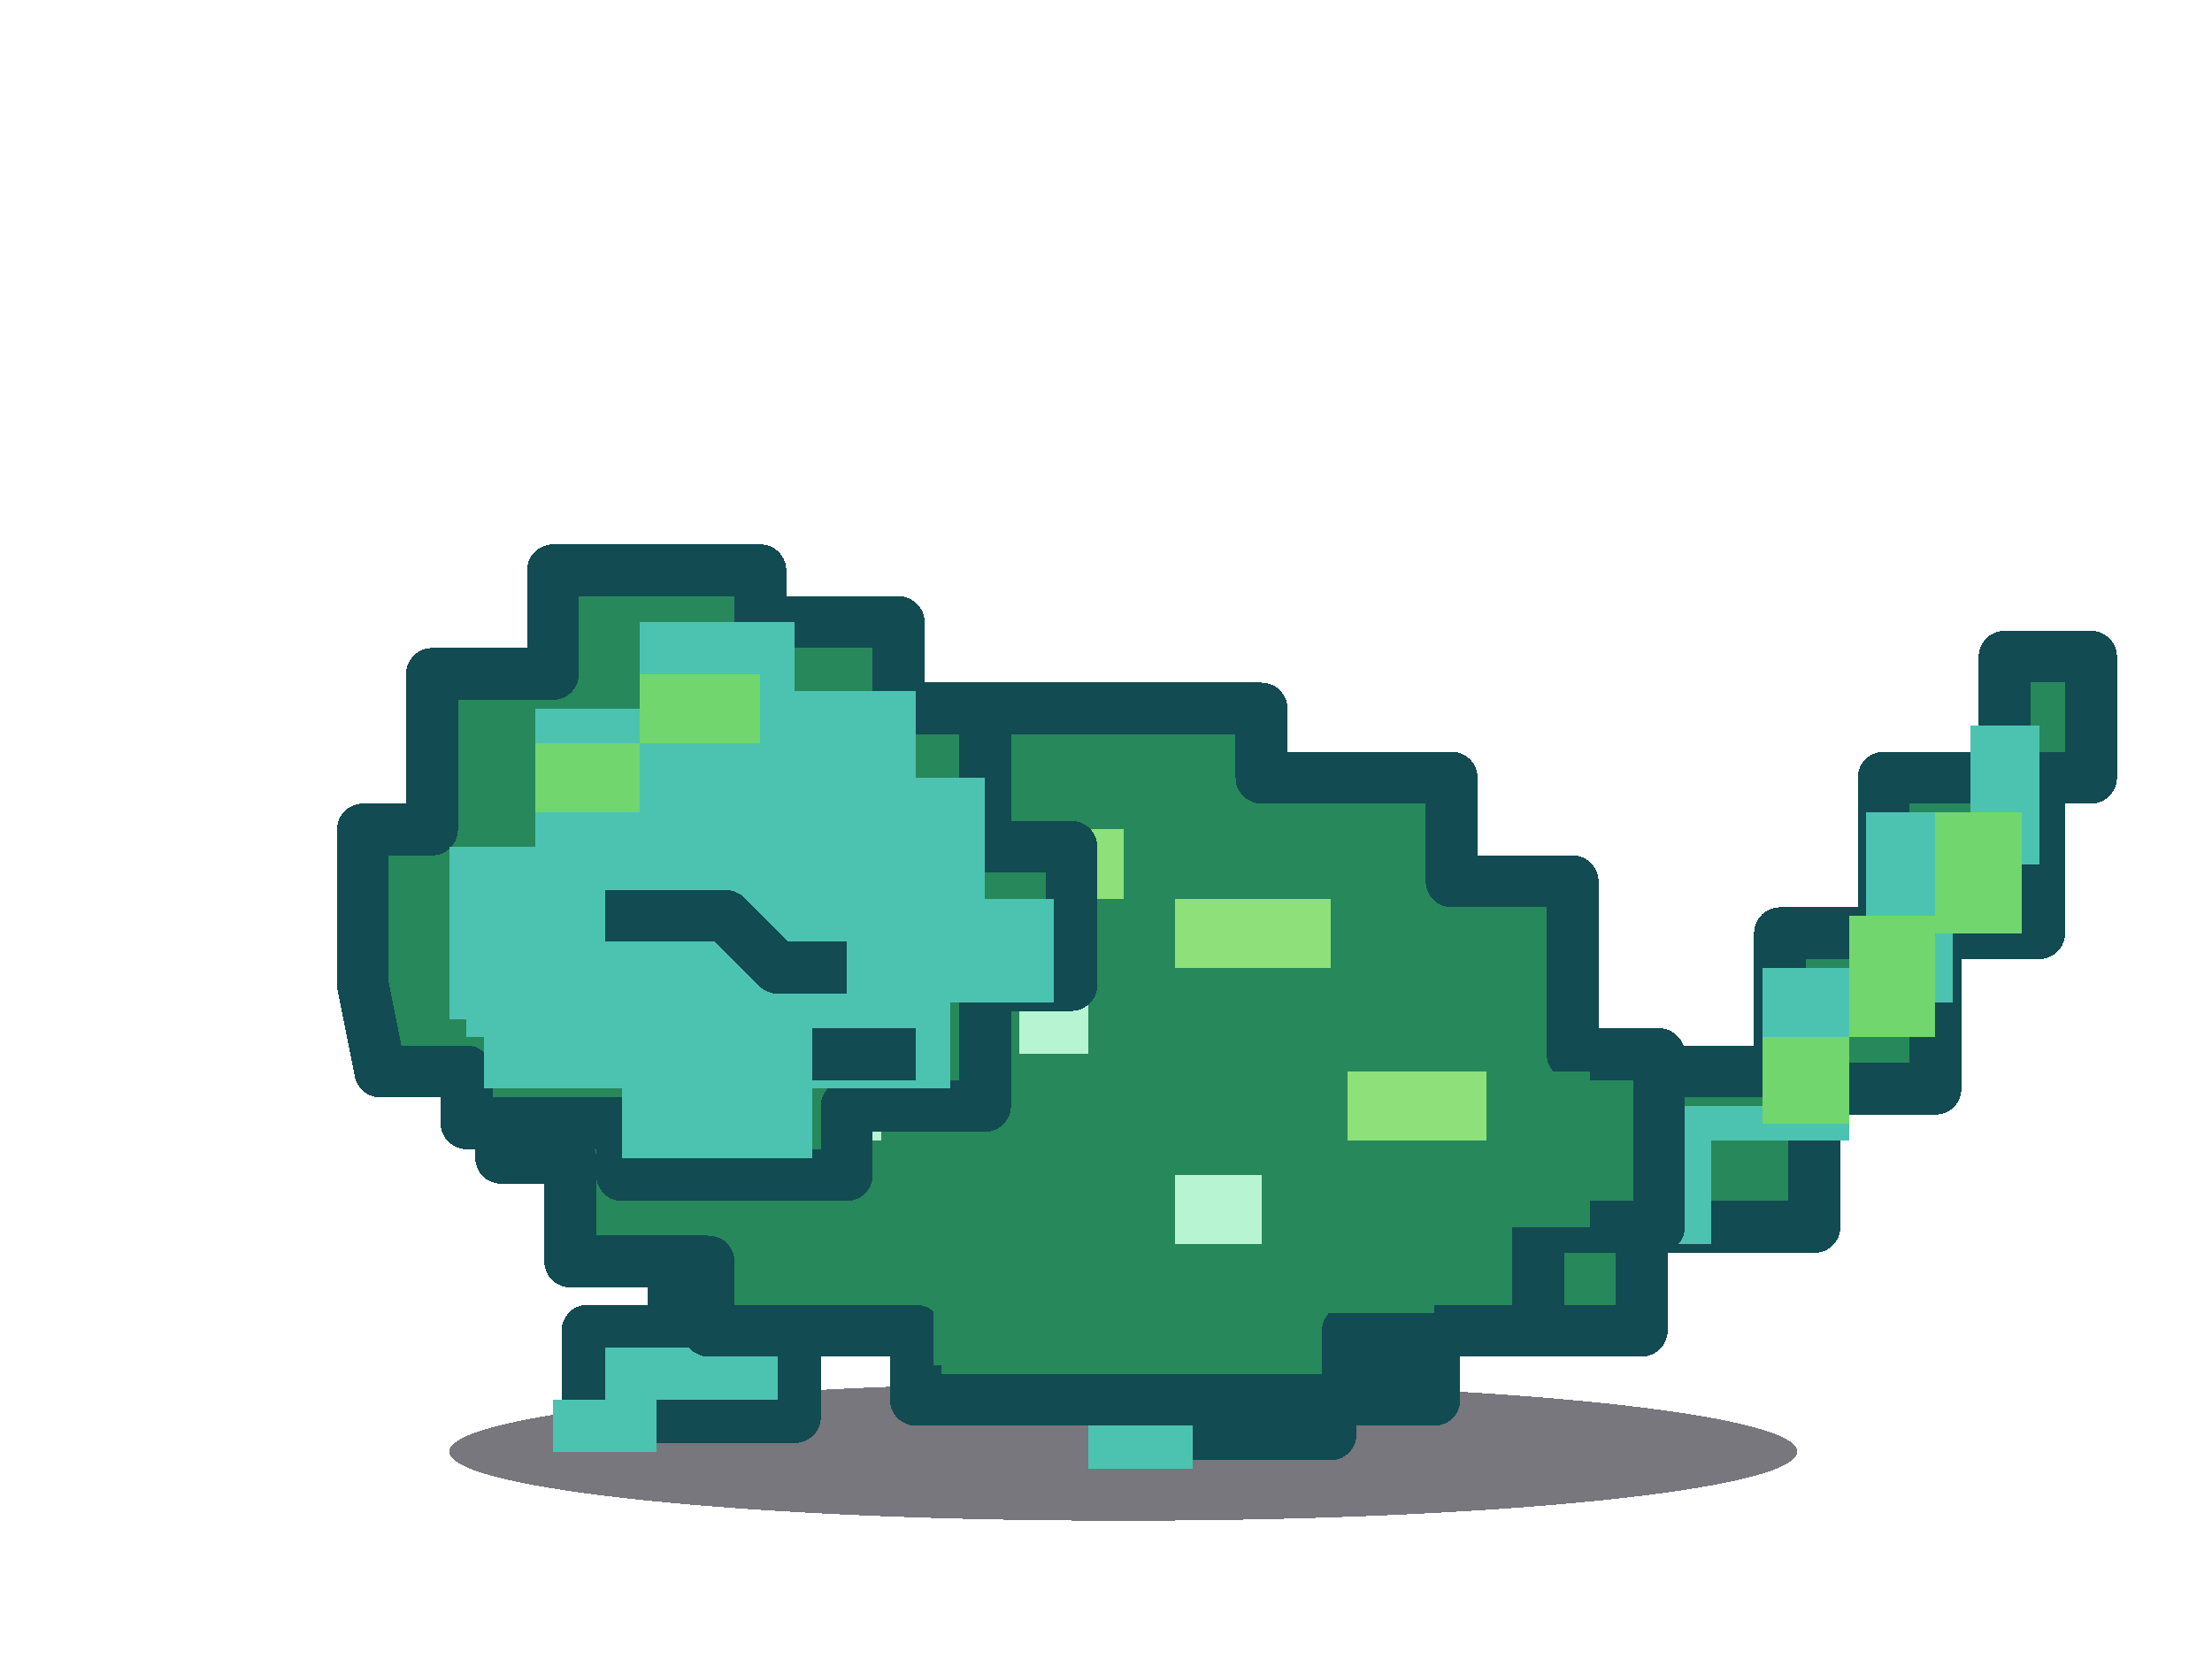
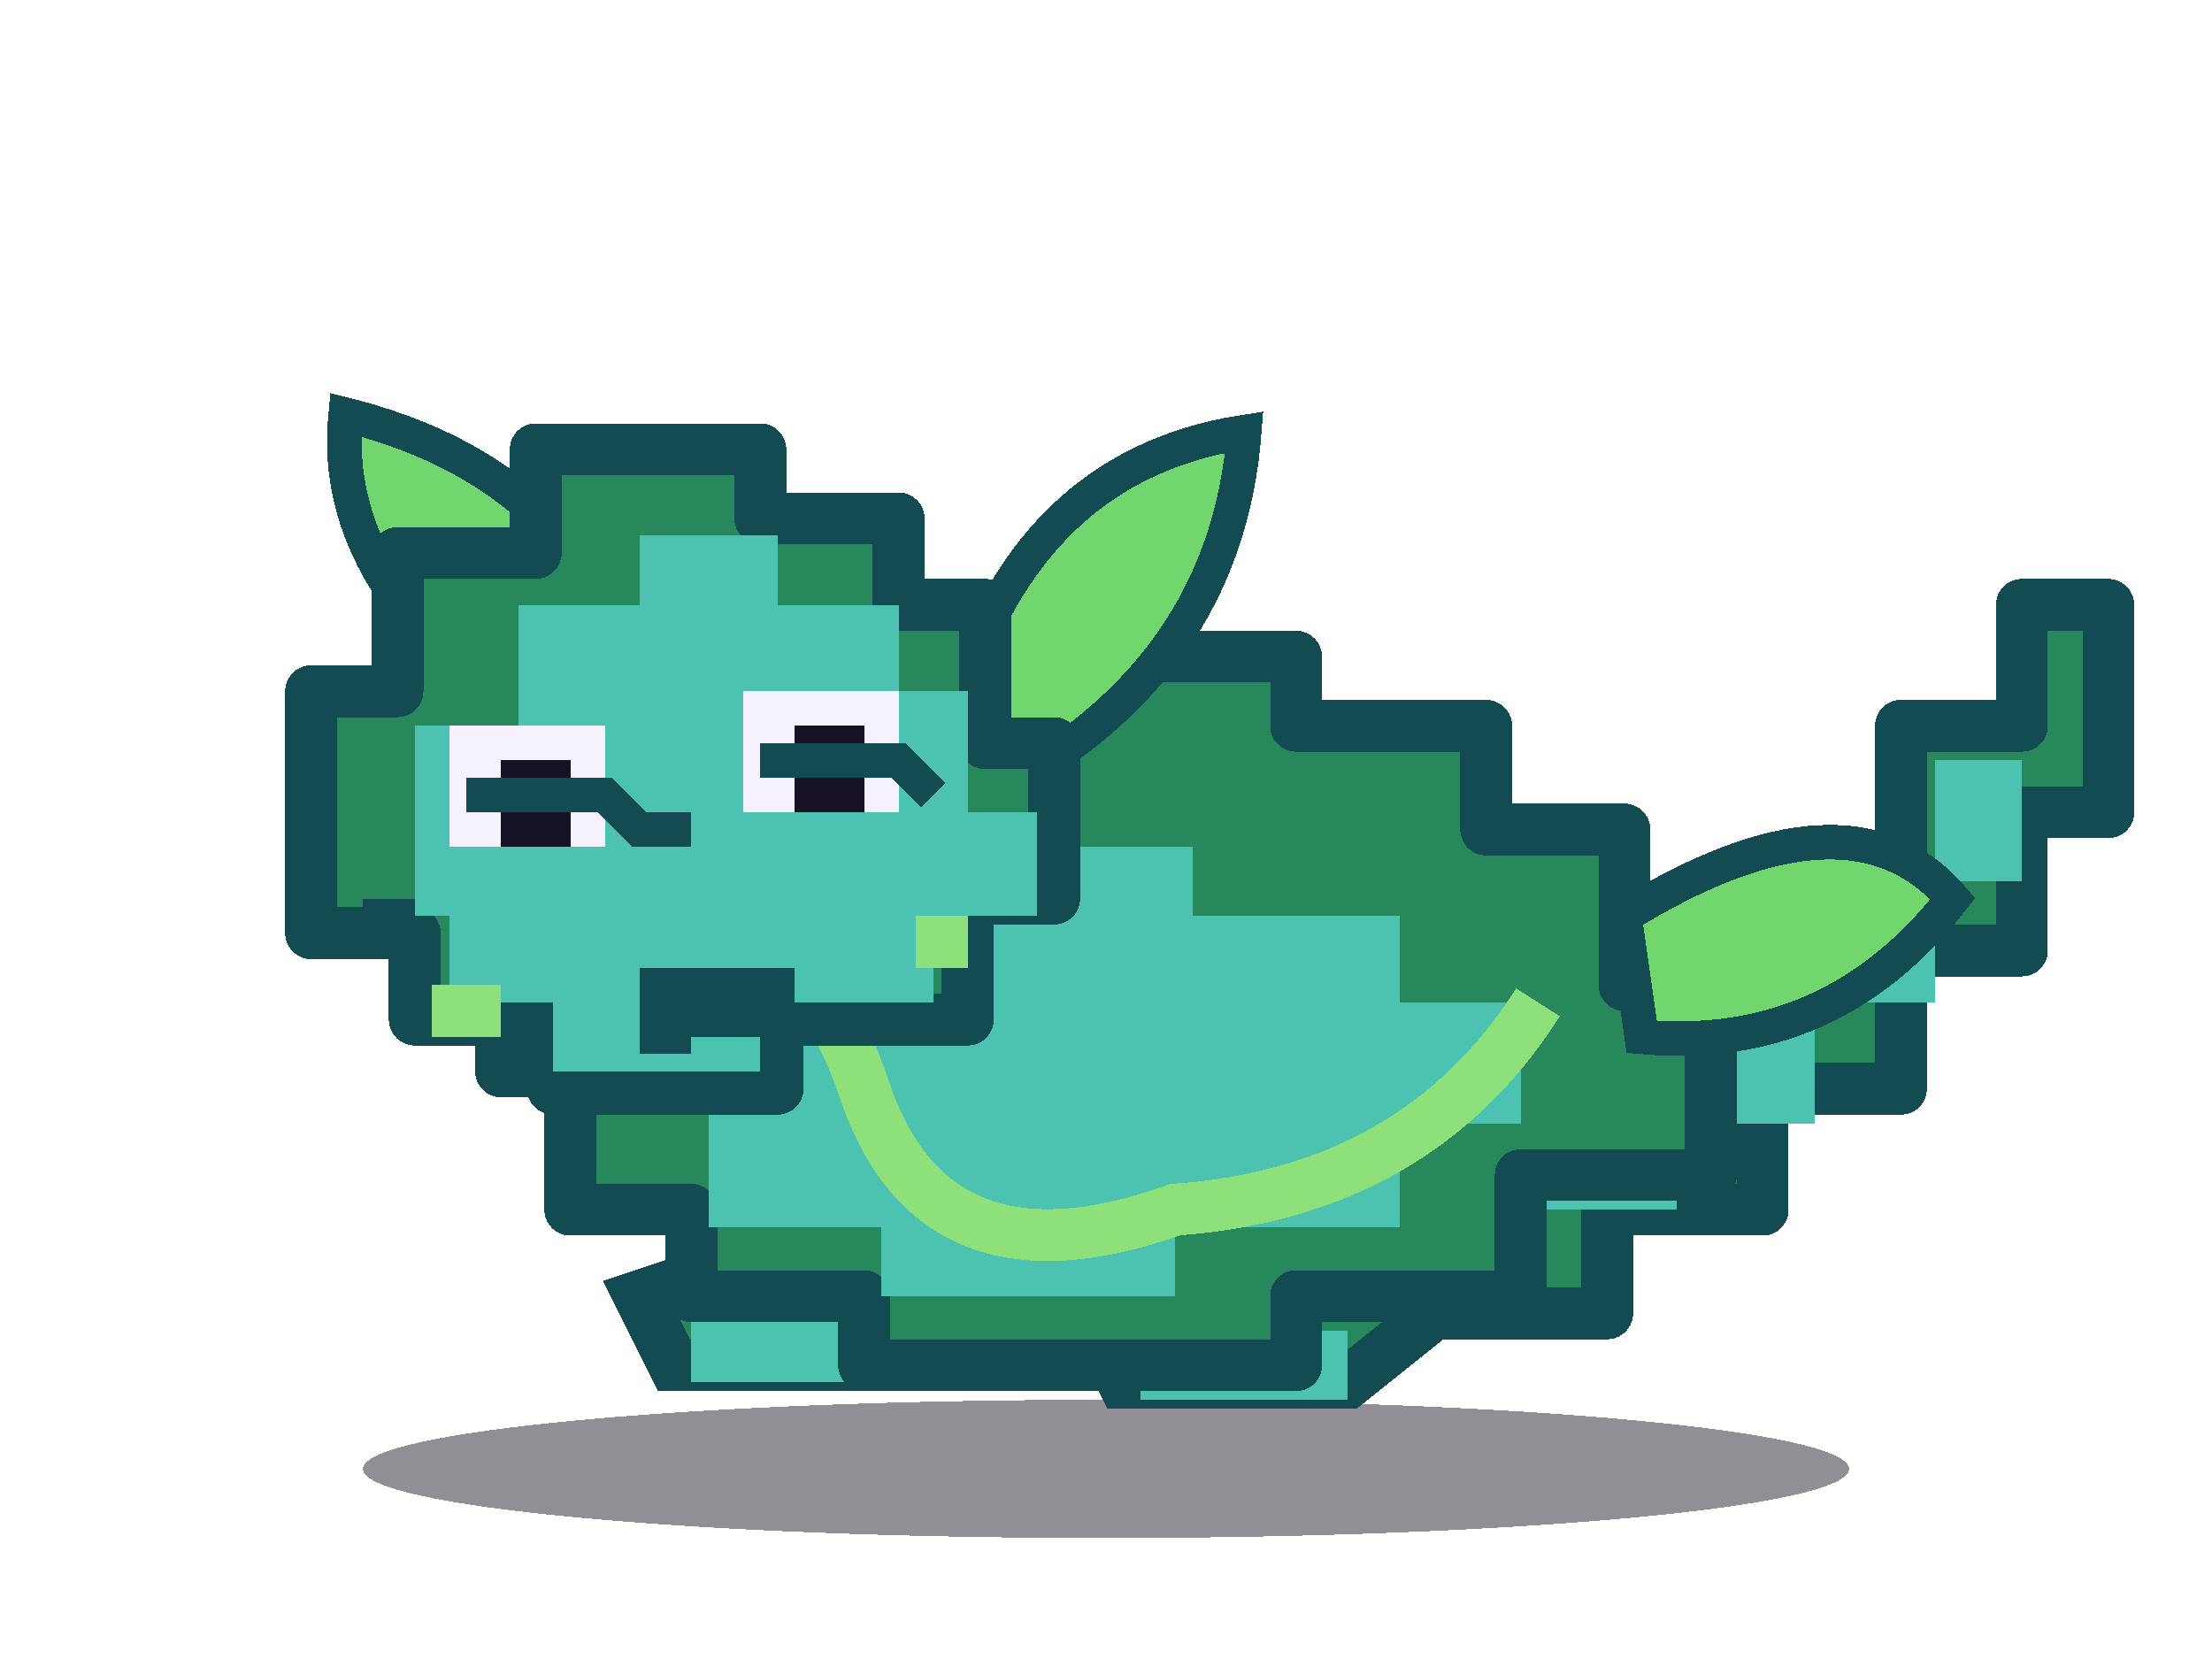
<svg xmlns="http://www.w3.org/2000/svg" viewBox="0 0 128 96" shape-rendering="crispEdges">
-   <style>
- @keyframes sleepy-breathe{0%,100%{transform:translateY(0) scaleY(1)}50%{transform:translateY(1px) scaleY(.97)}}
- @keyframes sleepy-tail{0%,100%{transform:rotate(0)}50%{transform:rotate(-2deg)}}
- .coil{animation:sleepy-breathe 2.8s steps(3,end) infinite;transform-box:fill-box;transform-origin:50% 85%}
- .tail{animation:sleepy-tail 3.5s steps(2,end) infinite;transform-box:fill-box;transform-origin:20% 80%}
- @media(prefers-reduced-motion:reduce){.coil,.tail{animation:none}}
- </style>
-   <ellipse cx="65" cy="84" rx="39" ry="4" fill="#080713" opacity=".55" />
-   <g stroke="#124b52" stroke-width="3" stroke-linejoin="round">
-     <g class="tail">
-       <path fill="#27885b" d="M82 68H95V62H103V54H109V45H116V38H121V45H118V54H112V63H105V71H95V77H83V81H70V76H80Z" />
-       <path fill="#4cc3b0" stroke="none" d="M84 70h10v-6h8v-8h6v-9h6v-5h4v8h-5v8h-6v8h-8v6h-9v4h-9v-4h3z" />
-       <path fill="#70d66d" stroke="none" d="M112 47h5v7h-5v6h-5v5h-5v-5h5v-7h5z" />
-     </g>
-     <path fill="#27885b" d="M39 70h12v7h-5v5H34v-5h5z" />
-     <path fill="#4cc3b0" stroke="none" d="M35 78h10v3h-7v3h-6v-3h3z" />
-     <path fill="#27885b" d="M70 71h12v7h-5v5H65v-5h5z" />
-     <path fill="#4cc3b0" stroke="none" d="M66 79h10v3h-7v3h-6v-3h3z" />
-     <g class="coil">
-       <path fill="#27885b" d="M31 59H36V50H44V44H57V41H73V45H84V51H91V61H96V71H89V77H78V81H53V77H41V73H33V67H29V62H31Z" />
-       <path fill="#27885b" stroke="none" d="M36 59h7v-9h9v-4h16v4h12v4h7v8h5v9h-9v5H76v3H54v-4H43v-4h-7z" />
-       <path fill="#8ee07b" stroke="none" d="M47 52h10v-4h8v4h-8v4H47zM68 52h9v4h-9zM78 62h8v4h-8z" />
-       <path fill="#b7f4d2" stroke="none" d="M47 62h4v4h-4zM59 57h4v4h-4zM68 68h5v4h-5z" />
-       <path fill="#27885b" d="M21 57V48H25V39H32V33H44V36H52V41H57V49H62V57H57V64H49V68H36V65H27V62H22Z" />
-       <path fill="#4cc3b0" stroke="none" d="M26 49h5v-8h6v-5h9v4h7v5h4v7h4v6h-6v5H47v4H36v-4h-8v-4h-2z" />
-       <path fill="#70d66d" stroke="none" d="M31 43h6v-4h7v4h-7v4h-6z" />
-       <path fill="none" stroke="#124b52" stroke-width="3" d="M35 53h7l3 3h4M47 61h6" />
-       <path fill="#4cc3b0" stroke="none" d="M27 57h3v3h-3z" />
-     </g>
-   </g>
+   <ellipse cx="64" cy="85" rx="43" ry="4" fill="#080713" opacity=".45" />
+   <path d="M82 65h12v-7h9v-8h7v-8h7v-7h5v12h-5v8h-7v8h-8v7h-9v6H82z" fill="#27885b" stroke="#124b52" stroke-width="3" stroke-linejoin="round" />
+   <path d="M87 65h10v-6h8v-7h7v-8h5v7h-5v7h-7v7h-8v5h-8z" fill="#4cc3b0" />
+   <path d="M43 68h14v7l-5 4H39l-2-4 6-2zM69 69h14v7l-5 4H65l-2-4 6-2z" fill="#27885b" stroke="#124b52" stroke-width="3" />
+   <path d="M40 76h12v4H40zM66 77h12v4H66z" fill="#4cc3b0" />
+   <path d="M35 57V48h9v-6h13v-4h18v4h11v6h8v9h5v11H88v7H75v4H50v-4H40v-5h-7v-8h-4v-5z" fill="#27885b" stroke="#124b52" stroke-width="3" stroke-linejoin="round" />
+   <path d="M43 54h12v-5h14v4h12v5h7v7h-7v6H68v4H51v-4H41v-7h-4v-5h6z" fill="#4cc3b0" />
+   <path d="M31 42q-12-8-11-18 12 3 16 13zM55 42q4-15 17-17-1 13-13 20zM94 53q13-8 19-1-7 9-18 8z" fill="#70d66d" stroke="#124b52" stroke-width="2" />
+   <path d="M30 45q16 6 20 18t18 7q14-1 21-12" fill="none" stroke="#8ee07b" stroke-width="3" />
+   <path d="M32 51h10v9H32z" fill="#27885b" stroke="#124b52" stroke-width="2" />
+   <path d="M18 49v-9h5v-8h8v-6h13v4h8v5h5v8h4v9h-5v7H45v4H32v-4h-8v-5h-6z" fill="#27885b" stroke="#124b52" stroke-width="3" stroke-linejoin="round" />
+   <path d="M24 42h6v-7h7v-4h8v4h7v5h4v7h4v6h-6v5H44v4H32v-4h-6v-5h-2z" fill="#4cc3b0" />
+   <path d="M26 42h9v7h-9zM43 40h9v7h-9z" fill="#f5f1ff" />
+   <path d="M29 44h4v5h-4zM46 42h4v5h-4z" fill="#171126" />
+   <path d="M21 52h3v3h-3zM37 56h9v3h-6v2h-3z" fill="#124b52" />
+   <path d="M25 57h4v3h-4zM53 53h3v3h-3z" fill="#8ee07b" />
+   <path d="M27 46h8l2 2h3M44 44h8l2 2" fill="none" stroke="#124b52" stroke-width="2" />
+   <path d="M39 59h7" stroke="#124b52" stroke-width="2" />
</svg>
